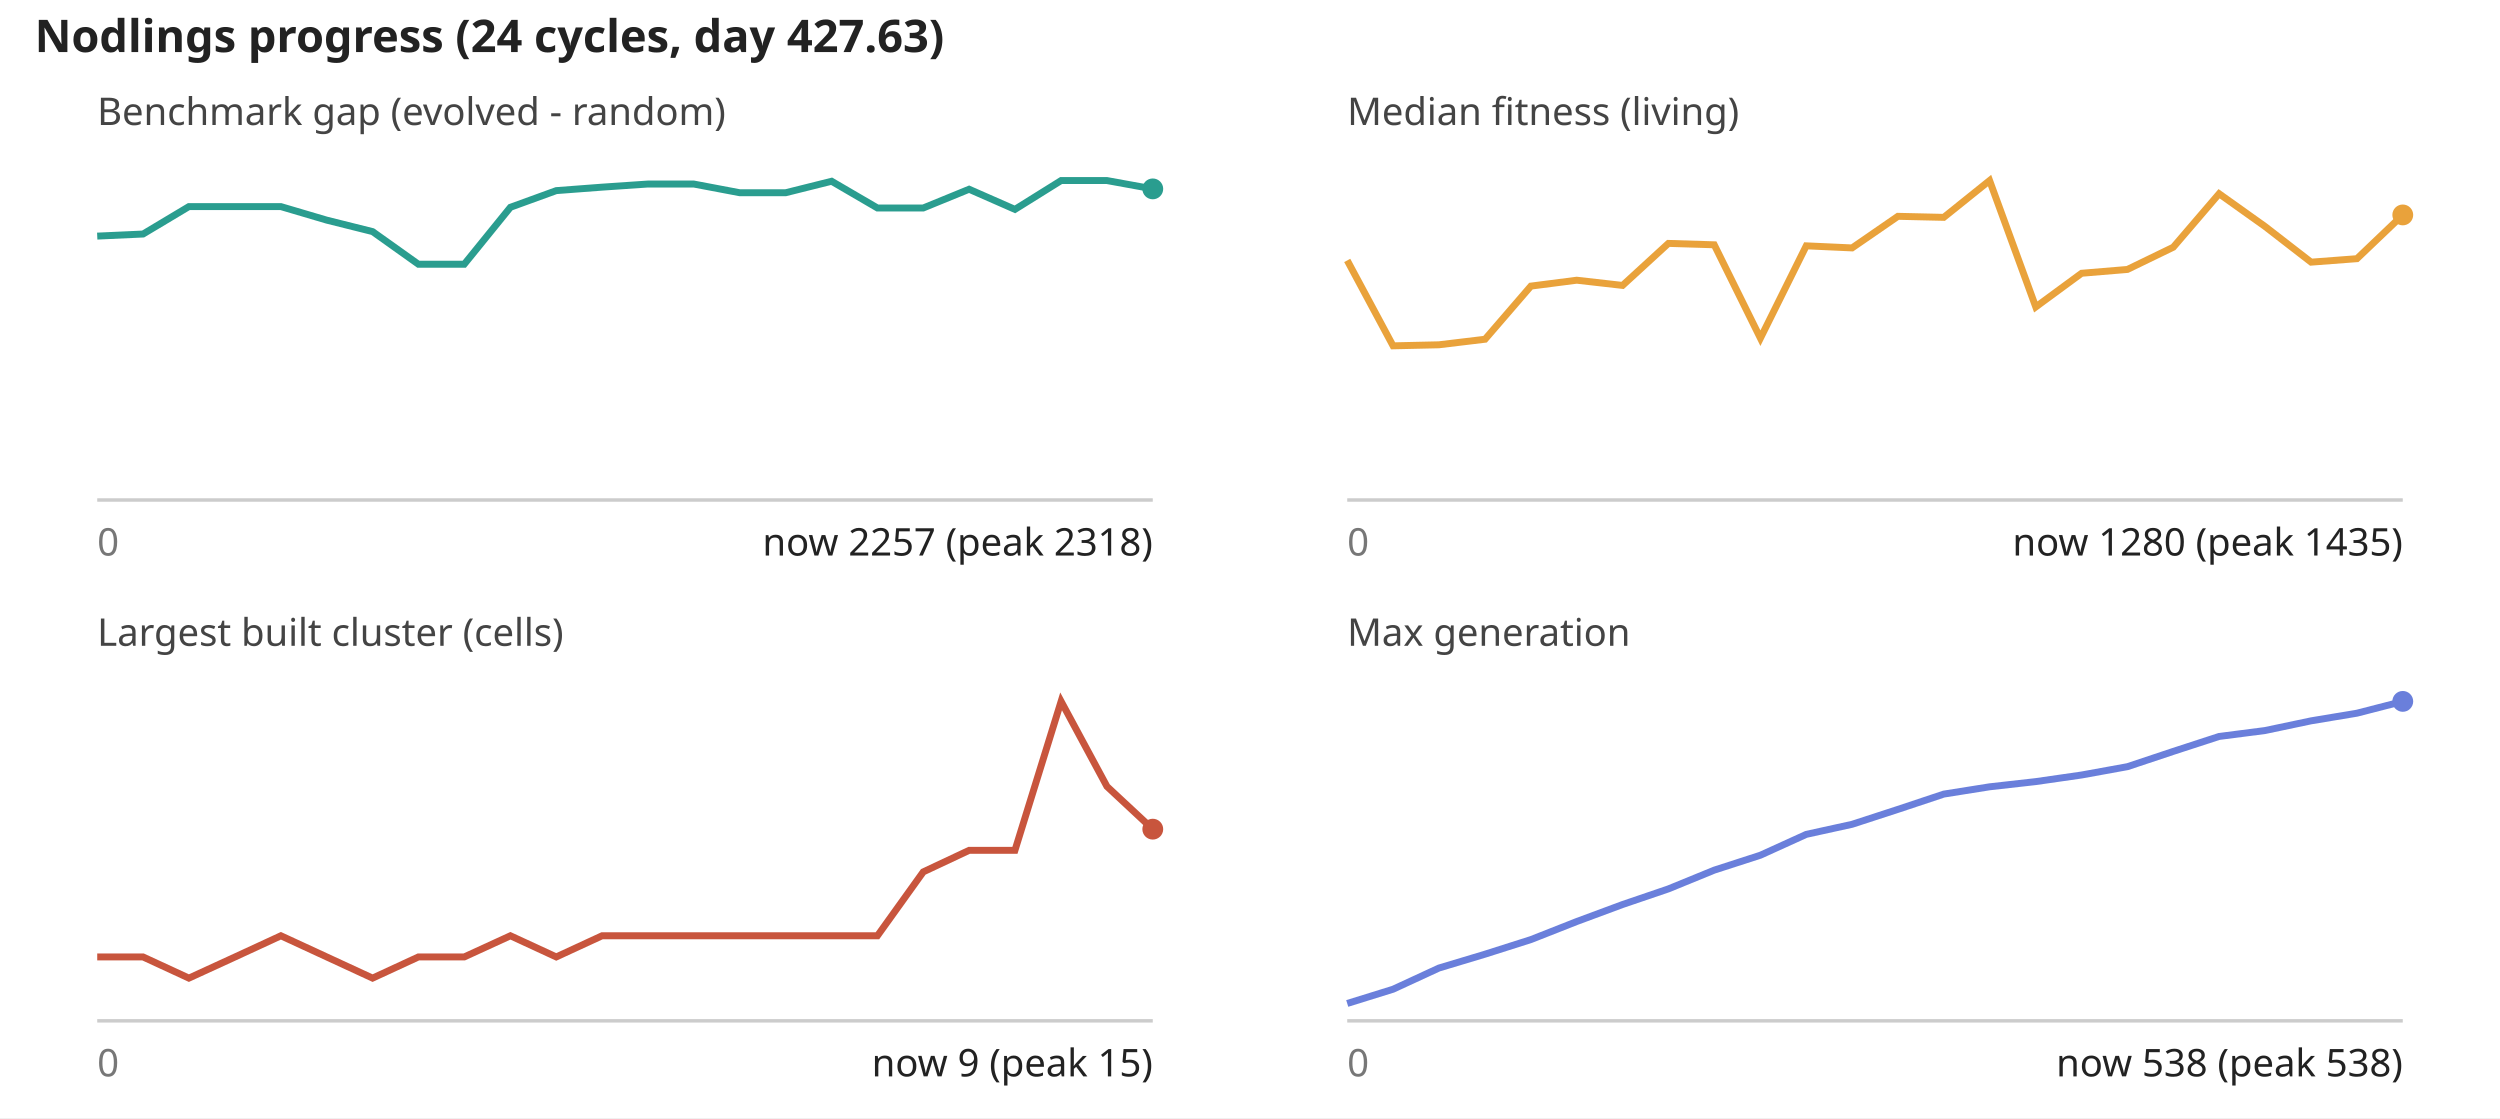
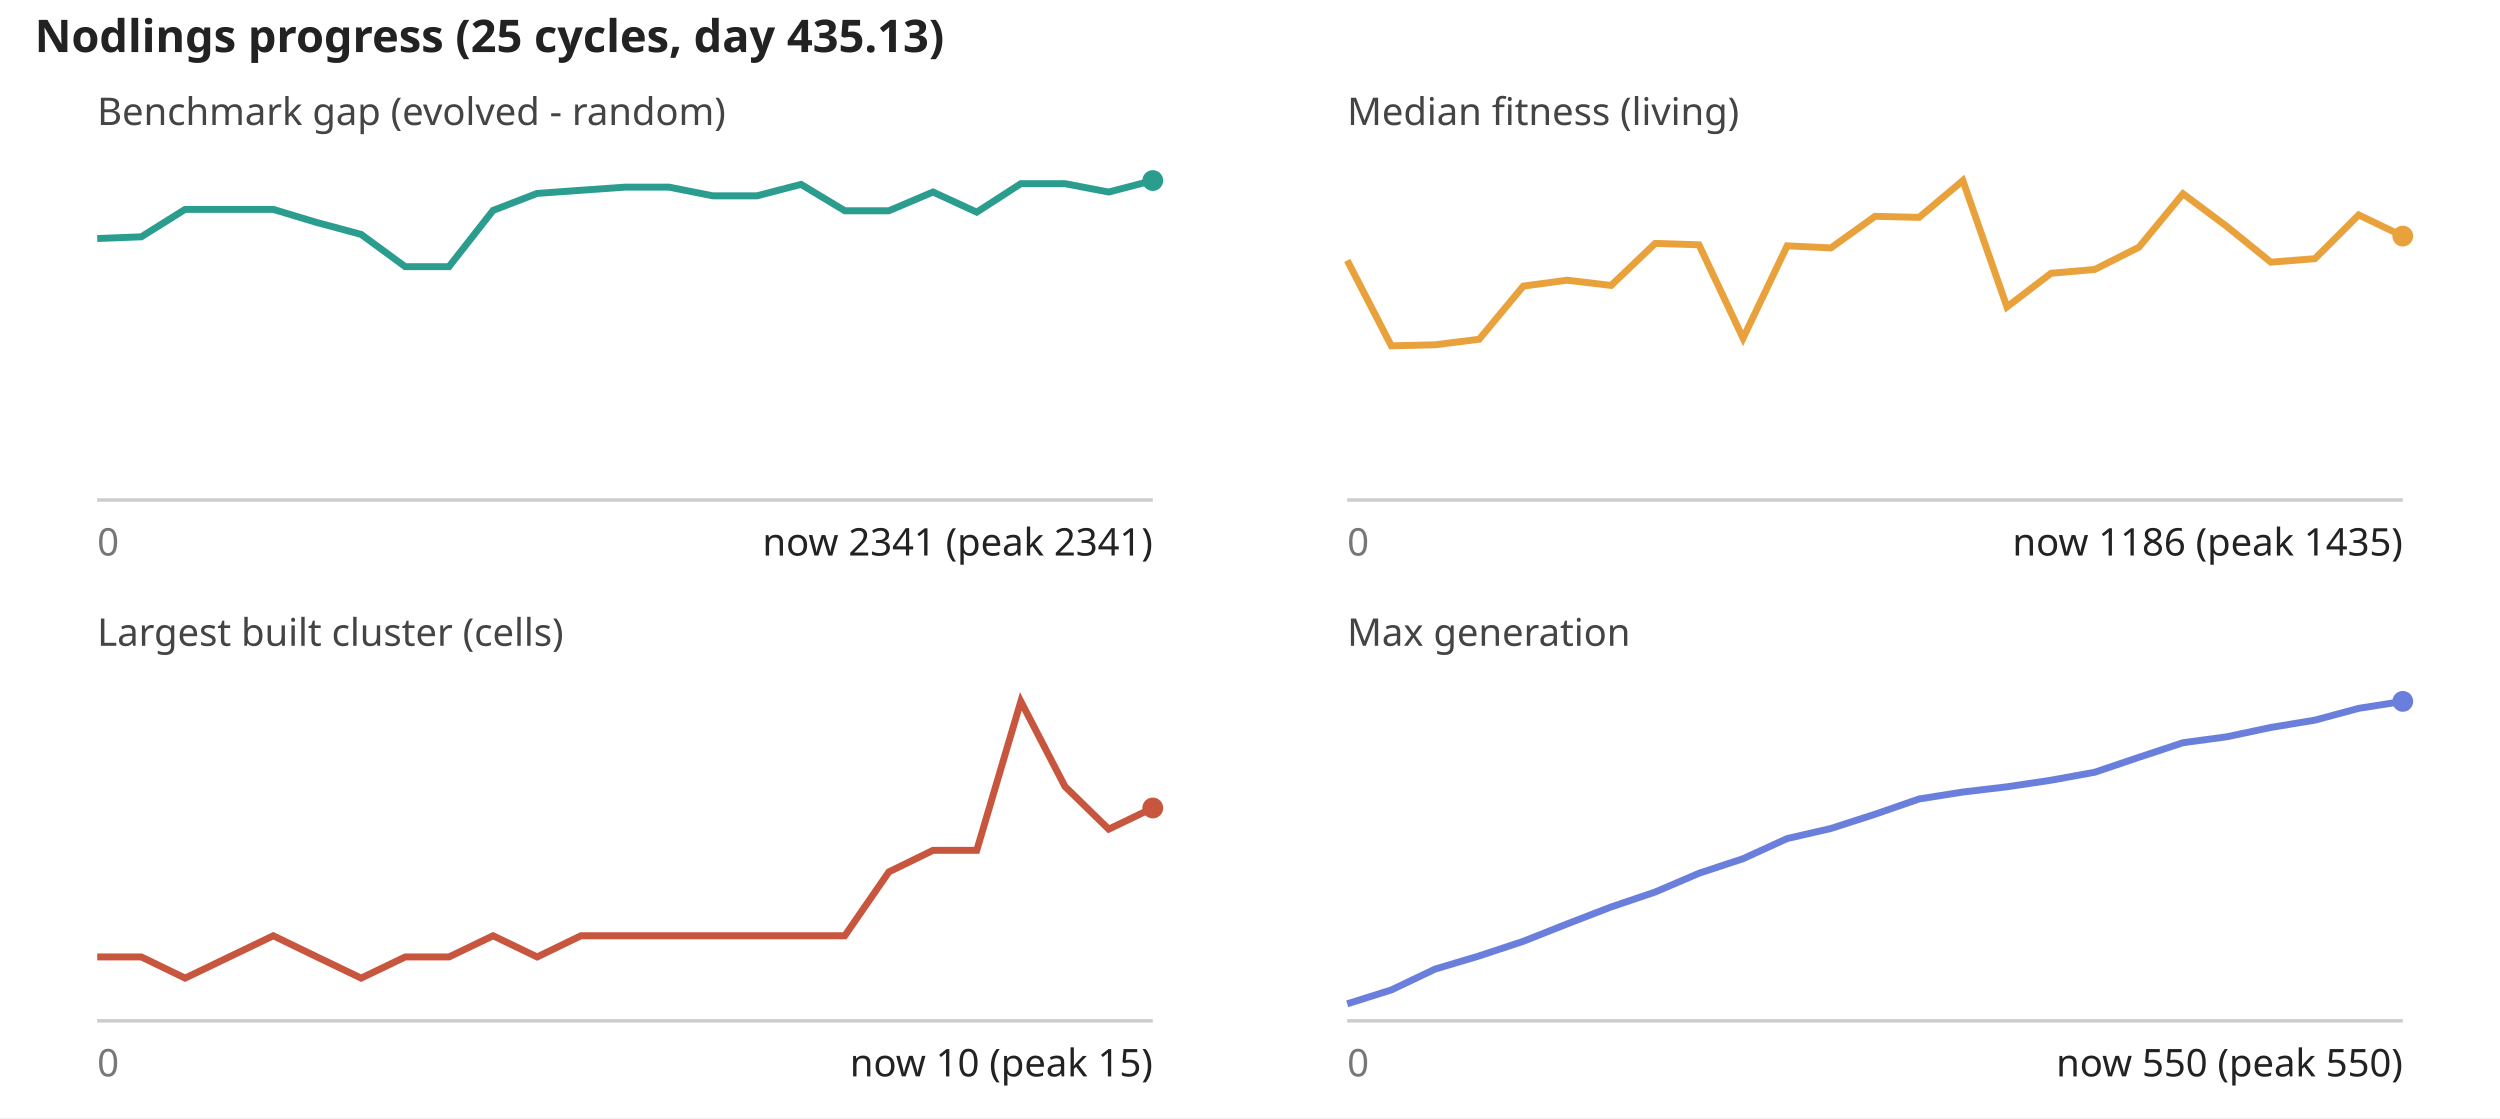
<svg xmlns="http://www.w3.org/2000/svg" viewBox="0 0 720 322" font-family="sans-serif" font-size="11">
  <rect width="100%" height="100%" fill="#fff" />
-   <text x="10" y="15" font-size="13" font-weight="bold" fill="#222">Nodlings progress (24 cycles, day 427.63)</text>
+   <text x="10" y="15" font-size="13" font-weight="bold" fill="#222">Nodlings progress (25 cycles, day 435.13)</text>
  <text x="28" y="36" fill="#444">Benchmark gap (evolved - random)</text>
  <line x1="28" y1="144" x2="332" y2="144" stroke="#ccc" />
-   <polyline fill="none" stroke="#2a9d8f" stroke-width="2" points="28.0,68.0 41.2,67.4 54.4,59.5 67.7,59.5 80.9,59.5 94.1,63.4 107.3,66.7 120.5,76.1 133.7,76.1 147.0,59.7 160.2,54.9 173.4,53.9 186.6,53.0 199.8,53.0 213.0,55.5 226.3,55.5 239.5,52.2 252.7,59.9 265.9,59.9 279.1,54.5 292.3,60.3 305.6,52.0 318.8,52.0 332.0,54.4" />
-   <circle cx="332.0" cy="54.4" r="3" fill="#2a9d8f" />
+   <polyline fill="none" stroke="#2a9d8f" stroke-width="2" points="28.0,68.7 40.7,68.2 53.3,60.3 66.0,60.3 78.7,60.3 91.3,64.1 104.0,67.5 116.7,76.8 129.3,76.8 142.0,60.6 154.7,55.7 167.3,54.8 180.0,53.9 192.7,53.9 205.3,56.4 218.0,56.4 230.7,53.1 243.3,60.7 256.0,60.7 268.7,55.3 281.3,61.1 294.0,52.9 306.7,52.9 319.3,55.3 332.0,52.0" />
+   <circle cx="332.0" cy="52.0" r="3" fill="#2a9d8f" />
  <text x="28" y="160" fill="#777">0</text>
-   <text x="332" y="160" text-anchor="end" fill="#222">now 2257 (peak 2318)</text>
+   <text x="332" y="160" text-anchor="end" fill="#222">now 2341 (peak 2341)</text>
  <text x="388" y="36" fill="#444">Median fitness (living)</text>
  <line x1="388" y1="144" x2="692" y2="144" stroke="#ccc" />
-   <polyline fill="none" stroke="#e9a23b" stroke-width="2" points="388.0,75.0 401.2,99.6 414.4,99.3 427.7,97.7 440.9,82.4 454.1,80.7 467.3,82.2 480.5,70.1 493.7,70.5 507.0,97.4 520.2,70.8 533.4,71.4 546.6,62.3 559.8,62.6 573.0,52.0 586.3,88.4 599.5,78.7 612.7,77.6 625.9,71.2 639.1,55.8 652.3,65.2 665.6,75.5 678.8,74.5 692.0,61.9" />
-   <circle cx="692.0" cy="61.9" r="3" fill="#e9a23b" />
+   <polyline fill="none" stroke="#e9a23b" stroke-width="2" points="388.0,75.0 400.7,99.6 413.3,99.3 426.0,97.7 438.7,82.4 451.3,80.7 464.0,82.2 476.7,70.1 489.3,70.5 502.0,97.4 514.7,70.8 527.3,71.4 540.0,62.3 552.7,62.6 565.3,52.0 578.0,88.4 590.7,78.7 603.3,77.6 616.0,71.2 628.7,55.8 641.3,65.2 654.0,75.5 666.7,74.5 679.3,61.9 692.0,68.0" />
+   <circle cx="692.0" cy="68.0" r="3" fill="#e9a23b" />
  <text x="388" y="160" fill="#777">0</text>
-   <text x="692" y="160" text-anchor="end" fill="#222">now 1280 (peak 1435)</text>
+   <text x="692" y="160" text-anchor="end" fill="#222">now 1186 (peak 1435)</text>
  <text x="28" y="186" fill="#444">Largest built cluster (cells)</text>
  <line x1="28" y1="294" x2="332" y2="294" stroke="#ccc" />
-   <polyline fill="none" stroke="#c8553d" stroke-width="2" points="28.0,275.6 41.2,275.6 54.4,281.7 67.7,275.6 80.9,269.5 94.1,275.6 107.3,281.7 120.5,275.6 133.7,275.6 147.0,269.5 160.2,275.6 173.4,269.5 186.6,269.5 199.8,269.5 213.0,269.5 226.3,269.5 239.5,269.5 252.7,269.5 265.9,251.1 279.1,244.9 292.3,244.9 305.6,202.0 318.8,226.5 332.0,238.8" />
-   <circle cx="332.0" cy="238.8" r="3" fill="#c8553d" />
+   <polyline fill="none" stroke="#c8553d" stroke-width="2" points="28.0,275.6 40.7,275.6 53.3,281.7 66.0,275.6 78.7,269.5 91.3,275.6 104.0,281.7 116.7,275.6 129.3,275.6 142.0,269.5 154.7,275.6 167.3,269.5 180.0,269.5 192.7,269.5 205.3,269.5 218.0,269.5 230.7,269.5 243.3,269.5 256.0,251.1 268.7,244.9 281.3,244.9 294.0,202.0 306.7,226.5 319.3,238.8 332.0,232.7" />
+   <circle cx="332.0" cy="232.7" r="3" fill="#c8553d" />
  <text x="28" y="310" fill="#777">0</text>
-   <text x="332" y="310" text-anchor="end" fill="#222">now 9 (peak 15)</text>
+   <text x="332" y="310" text-anchor="end" fill="#222">now 10 (peak 15)</text>
  <text x="388" y="186" fill="#444">Max generation</text>
  <line x1="388" y1="294" x2="692" y2="294" stroke="#ccc" />
-   <polyline fill="none" stroke="#6a7fdb" stroke-width="2" points="388.0,289.0 401.2,284.9 414.4,278.8 427.7,274.8 440.9,270.6 454.1,265.4 467.3,260.5 480.5,256.0 493.7,250.6 507.0,246.3 520.2,240.3 533.4,237.4 546.6,233.1 559.8,228.7 573.0,226.6 586.3,225.1 599.5,223.2 612.7,220.8 625.9,216.4 639.1,212.1 652.3,210.4 665.6,207.6 678.8,205.4 692.0,202.0" />
+   <polyline fill="none" stroke="#6a7fdb" stroke-width="2" points="388.0,289.1 400.7,285.1 413.3,279.1 426.0,275.3 438.7,271.1 451.3,266.1 464.0,261.2 476.7,256.9 489.3,251.5 502.0,247.3 514.7,241.5 527.3,238.6 540.0,234.5 552.7,230.1 565.3,228.1 578.0,226.6 590.7,224.7 603.3,222.4 616.0,218.1 628.7,213.9 641.3,212.2 654.0,209.5 666.7,207.4 679.3,204.0 692.0,202.0" />
  <circle cx="692.0" cy="202.0" r="3" fill="#6a7fdb" />
  <text x="388" y="310" fill="#777">0</text>
-   <text x="692" y="310" text-anchor="end" fill="#222">now 538 (peak 538)</text>
+   <text x="692" y="310" text-anchor="end" fill="#222">now 550 (peak 550)</text>
</svg>
